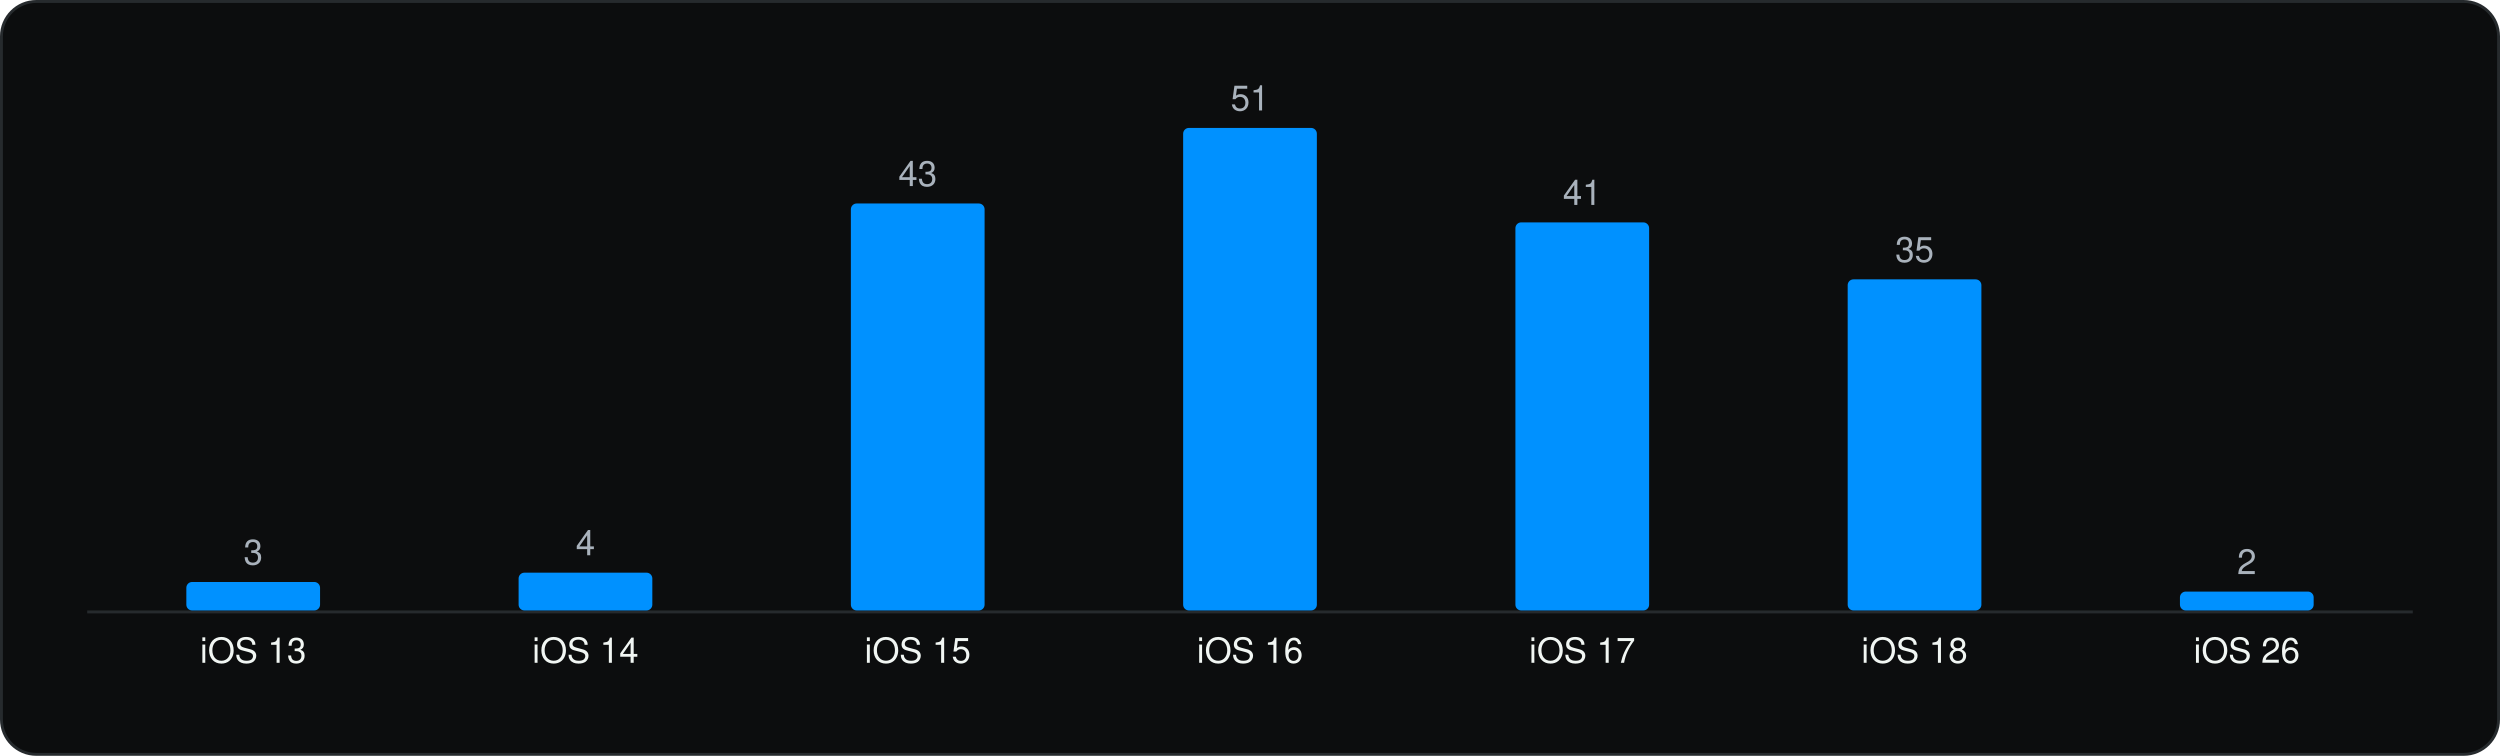
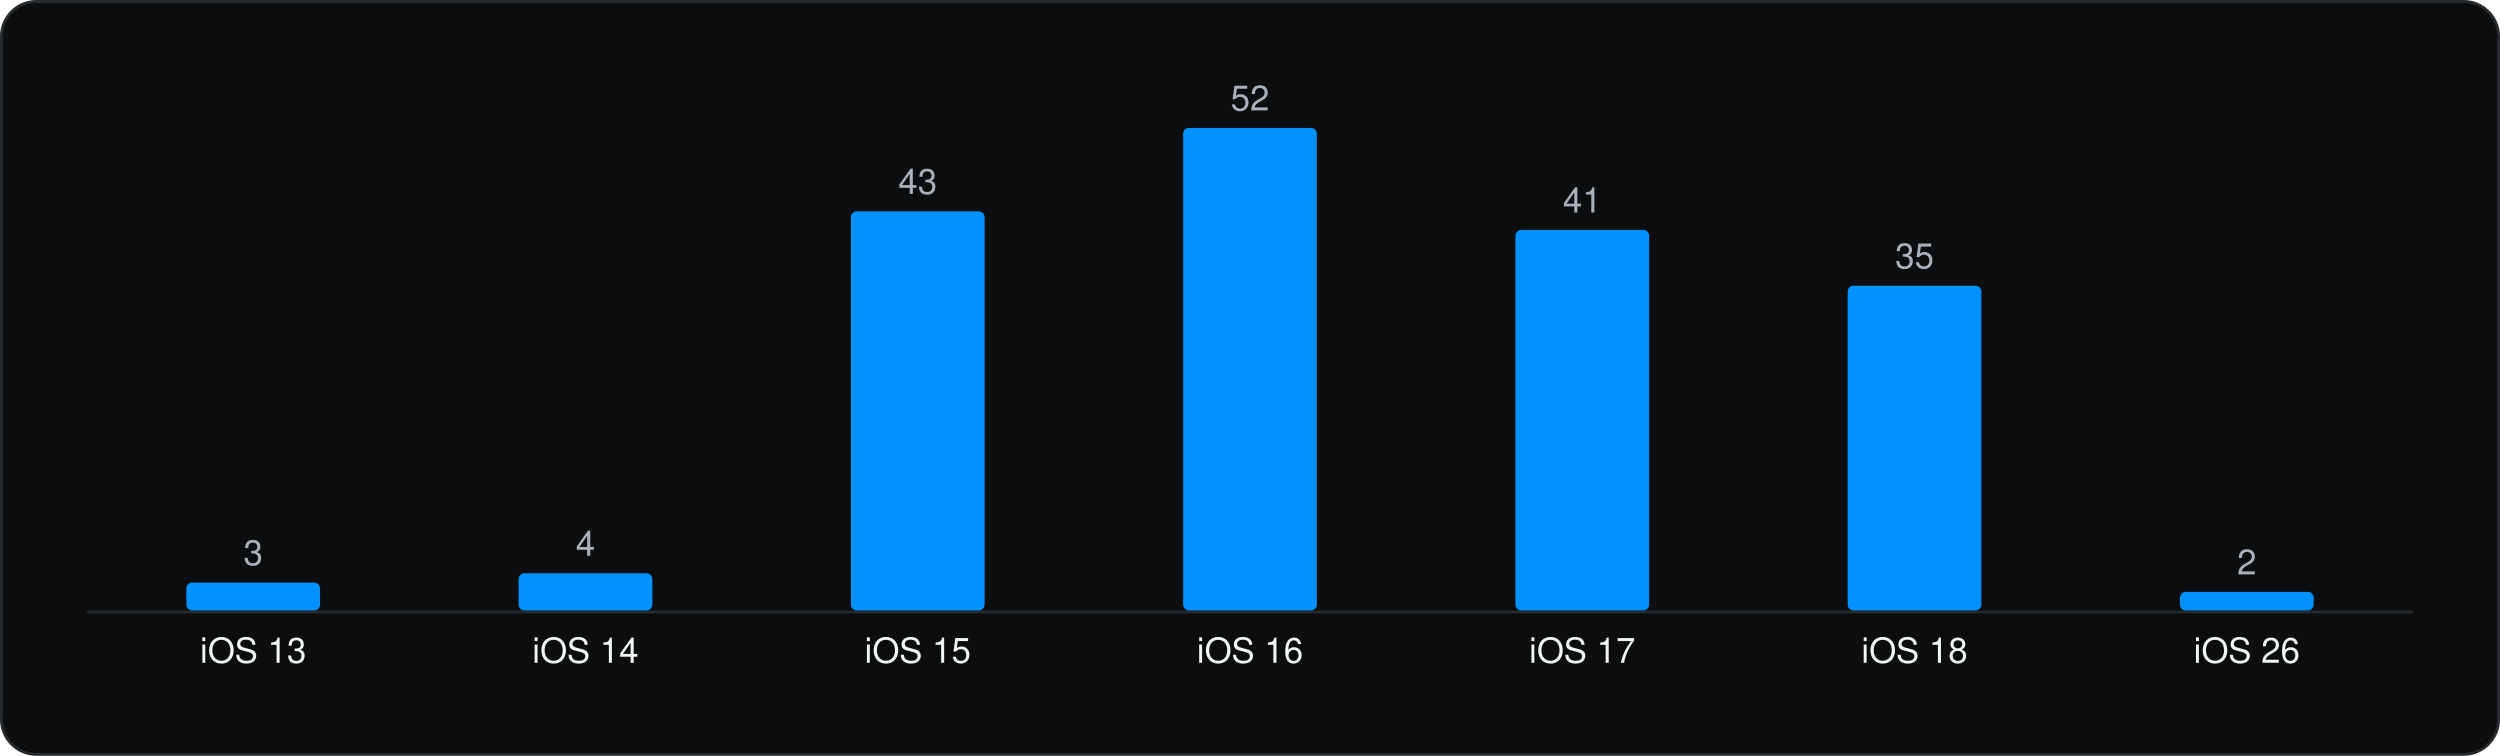
<svg xmlns="http://www.w3.org/2000/svg" viewBox="0 0 860 260" width="860" height="260" role="img" aria-label="Minimum iOS version" font-family="Geist, -apple-system, BlinkMacSystemFont, 'Segoe UI', Helvetica, Arial, sans-serif">
  <rect x="0.5" y="0.5" width="859" height="259" rx="12" fill="#0C0D0E" stroke="#262A2D" />
  <g transform="translate(20 20)">
    <line x1="10" y1="190.5" x2="810" y2="190.5" stroke="#262A2D" />
-     <rect x="44.1" y="180.2" width="46.0" height="9.8" rx="2" fill="#0091FF" />
-     <text x="67.1" y="174.2" font-size="12" text-anchor="middle" fill="#A9B2BC">3</text>
+     <rect x="44.1" y="180.4" width="46.0" height="9.6" rx="2" fill="#0091FF" />
+     <text x="67.1" y="174.4" font-size="12" text-anchor="middle" fill="#A9B2BC">3</text>
    <text x="67.1" y="208.0" font-size="12" text-anchor="middle" fill="#F1F6F3">iOS 13</text>
-     <rect x="158.4" y="177.0" width="46.0" height="13.0" rx="2" fill="#0091FF" />
-     <text x="181.4" y="171.0" font-size="12" text-anchor="middle" fill="#A9B2BC">4</text>
+     <rect x="158.4" y="177.2" width="46.0" height="12.8" rx="2" fill="#0091FF" />
+     <text x="181.4" y="171.2" font-size="12" text-anchor="middle" fill="#A9B2BC">4</text>
    <text x="181.4" y="208.0" font-size="12" text-anchor="middle" fill="#F1F6F3">iOS 14</text>
-     <rect x="272.7" y="50.0" width="46.0" height="140.0" rx="2" fill="#0091FF" />
-     <text x="295.7" y="44.0" font-size="12" text-anchor="middle" fill="#A9B2BC">43</text>
+     <rect x="272.7" y="52.7" width="46.0" height="137.3" rx="2" fill="#0091FF" />
+     <text x="295.7" y="46.7" font-size="12" text-anchor="middle" fill="#A9B2BC">43</text>
    <text x="295.7" y="208.0" font-size="12" text-anchor="middle" fill="#F1F6F3">iOS 15</text>
    <rect x="387.0" y="24.0" width="46.0" height="166.0" rx="2" fill="#0091FF" />
-     <text x="410.0" y="18.0" font-size="12" text-anchor="middle" fill="#A9B2BC">51</text>
+     <text x="410.0" y="18.0" font-size="12" text-anchor="middle" fill="#A9B2BC">52</text>
    <text x="410.0" y="208.0" font-size="12" text-anchor="middle" fill="#F1F6F3">iOS 16</text>
-     <rect x="501.3" y="56.5" width="46.0" height="133.5" rx="2" fill="#0091FF" />
-     <text x="524.3" y="50.5" font-size="12" text-anchor="middle" fill="#A9B2BC">41</text>
+     <rect x="501.3" y="59.1" width="46.0" height="130.9" rx="2" fill="#0091FF" />
+     <text x="524.3" y="53.1" font-size="12" text-anchor="middle" fill="#A9B2BC">41</text>
    <text x="524.3" y="208.0" font-size="12" text-anchor="middle" fill="#F1F6F3">iOS 17</text>
-     <rect x="615.6" y="76.1" width="46.0" height="113.9" rx="2" fill="#0091FF" />
-     <text x="638.6" y="70.1" font-size="12" text-anchor="middle" fill="#A9B2BC">35</text>
+     <rect x="615.6" y="78.3" width="46.0" height="111.7" rx="2" fill="#0091FF" />
+     <text x="638.6" y="72.3" font-size="12" text-anchor="middle" fill="#A9B2BC">35</text>
    <text x="638.6" y="208.0" font-size="12" text-anchor="middle" fill="#F1F6F3">iOS 18</text>
-     <rect x="729.9" y="183.5" width="46.0" height="6.5" rx="2" fill="#0091FF" />
-     <text x="752.9" y="177.5" font-size="12" text-anchor="middle" fill="#A9B2BC">2</text>
+     <rect x="729.9" y="183.6" width="46.0" height="6.4" rx="2" fill="#0091FF" />
+     <text x="752.9" y="177.6" font-size="12" text-anchor="middle" fill="#A9B2BC">2</text>
    <text x="752.9" y="208.0" font-size="12" text-anchor="middle" fill="#F1F6F3">iOS 26</text>
  </g>
</svg>
